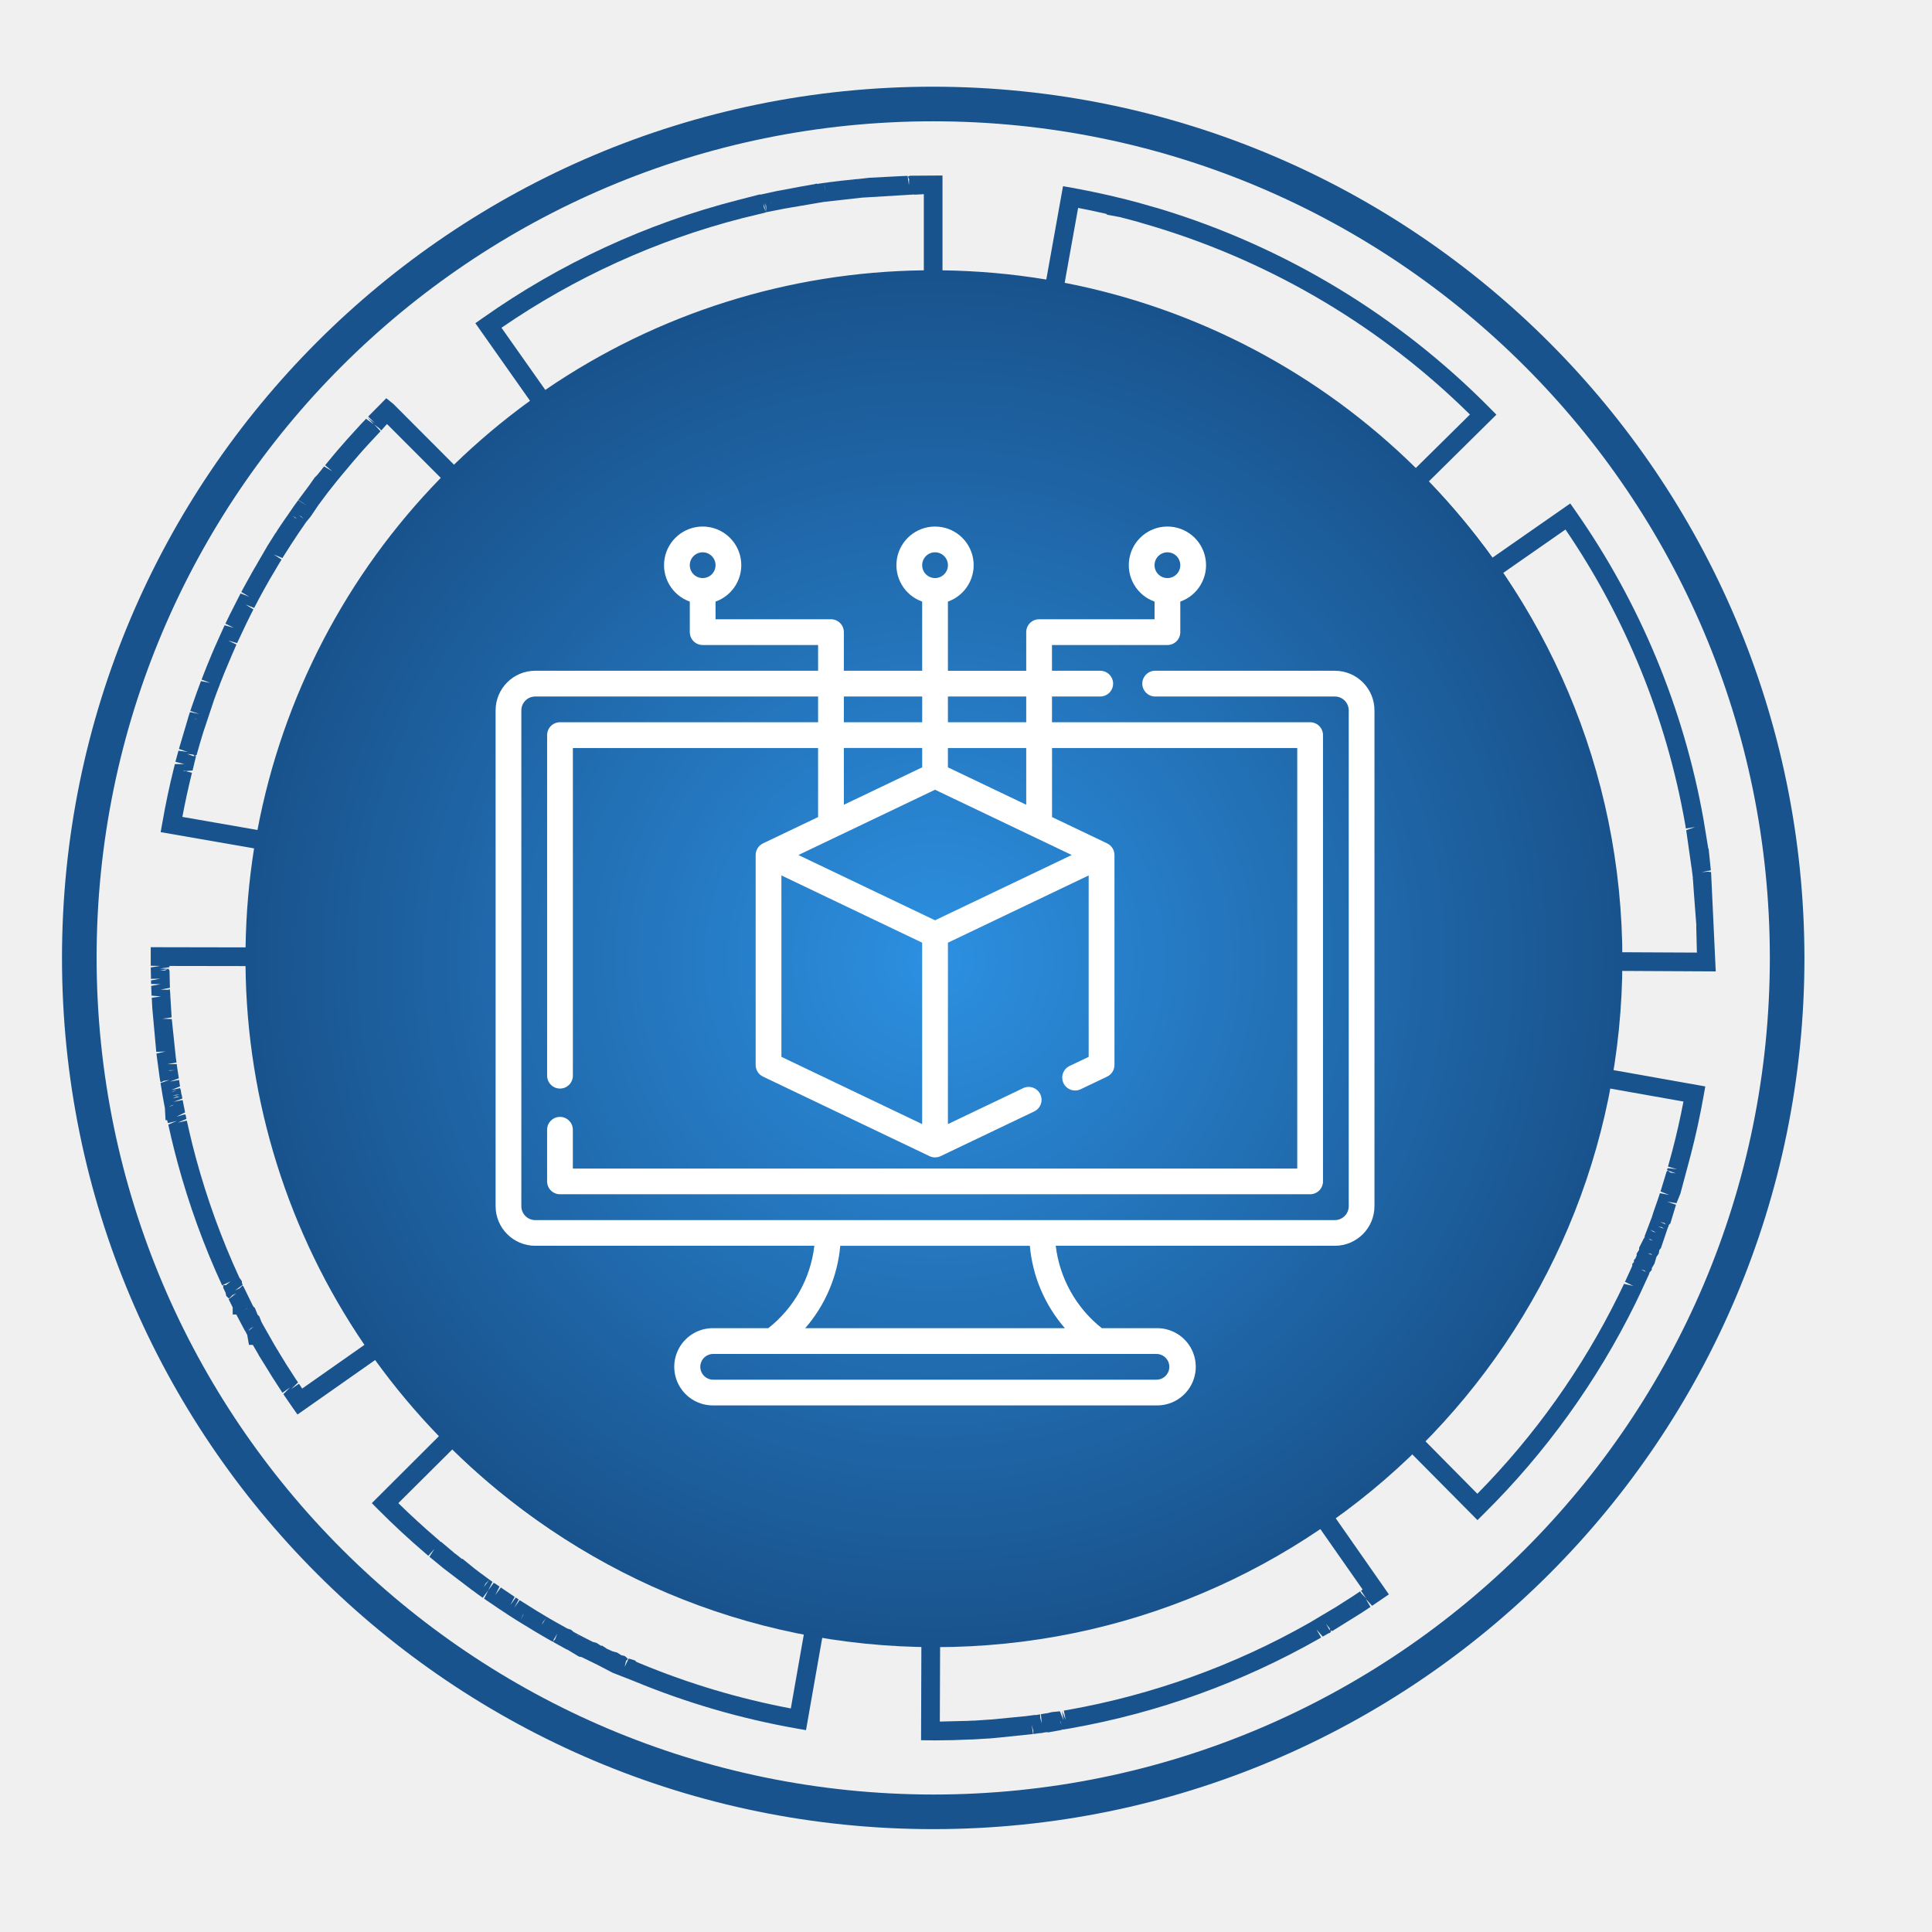
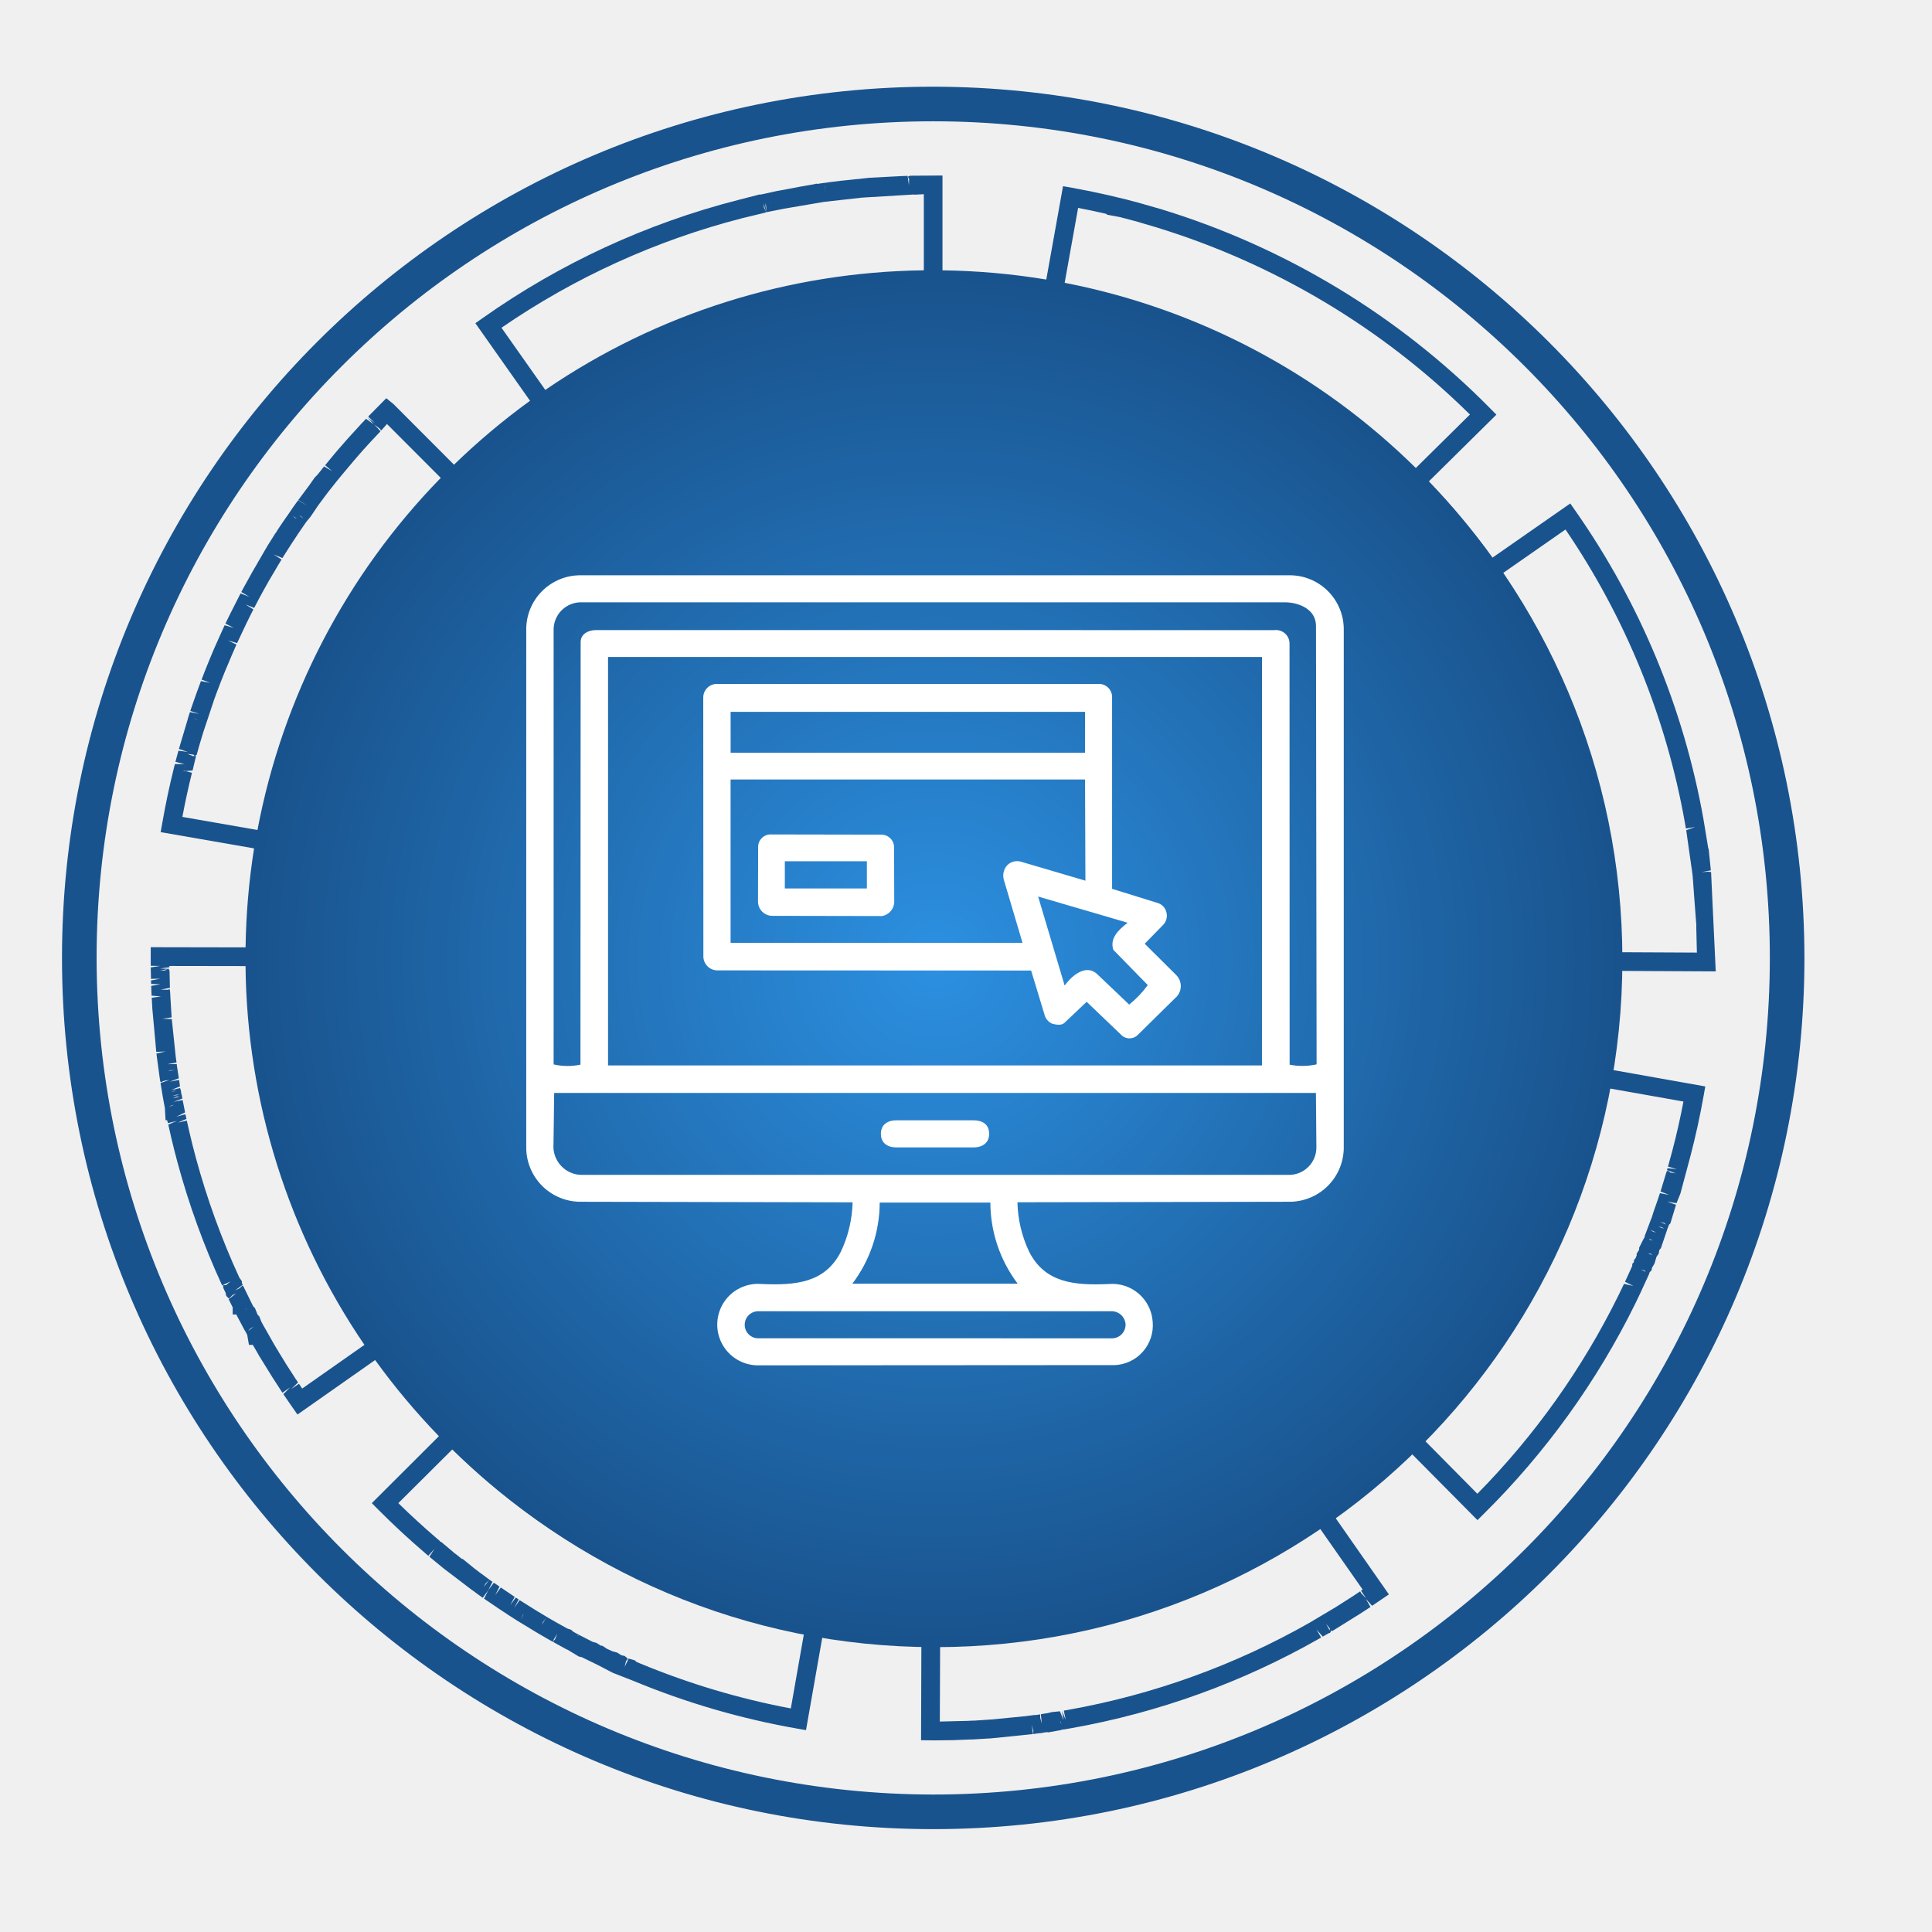
<svg xmlns="http://www.w3.org/2000/svg" width="156" height="156" viewBox="0 0 156 156">
  <defs>
    <clipPath id="clip-path">
      <path id="Trazado_1031300" data-name="Trazado 1031300" d="M2.8,70.347A67.553,67.553,0,1,1,70.348,137.9,67.63,67.63,0,0,1,2.8,70.347M70.348,0A70.347,70.347,0,1,0,140.7,70.347,70.426,70.426,0,0,0,70.348,0Z" fill="#19538d" />
    </clipPath>
    <clipPath id="clip-path-2">
      <path id="Trazado_1031301" data-name="Trazado 1031301" d="M32.932,102.036h-.006Z" transform="translate(-32.926 -102.034)" fill="#19538d" />
    </clipPath>
    <clipPath id="clip-path-3">
      <path id="Trazado_1031302" data-name="Trazado 1031302" d="M13.892,29.226v.033l.1-.131Z" transform="translate(-13.892 -29.128)" fill="#19538d" />
    </clipPath>
    <clipPath id="clip-path-4">
      <path id="Trazado_1031303" data-name="Trazado 1031303" d="M5.943,60.752l0-.051h0a.164.164,0,0,0,0,.052" transform="translate(-5.937 -60.7)" fill="#19538d" />
    </clipPath>
    <clipPath id="clip-path-5">
      <path id="Trazado_1031304" data-name="Trazado 1031304" d="M107.924,54.339h0v0Z" transform="translate(-107.924 -54.311)" fill="#19538d" />
    </clipPath>
    <clipPath id="clip-path-6">
      <path id="Trazado_1031305" data-name="Trazado 1031305" d="M9,42.924H9l.012-.043Z" transform="translate(-9.002 -42.882)" fill="#19538d" />
    </clipPath>
    <clipPath id="clip-path-7">
      <path id="Trazado_1031306" data-name="Trazado 1031306" d="M70.386,8.864l-.032-.012h-.006c.012,0,.025.01.038.014" transform="translate(-70.348 -8.85)" fill="#19538d" />
    </clipPath>
    <clipPath id="clip-path-8">
      <path id="Trazado_1031307" data-name="Trazado 1031307" d="M17.484,26.319h0v0Z" transform="translate(-17.484 -26.318)" fill="#19538d" />
    </clipPath>
    <clipPath id="clip-path-9">
      <path id="Trazado_1031308" data-name="Trazado 1031308" d="M14.711,28.076a.631.631,0,0,0-.072.1l.042-.053.031-.046Z" transform="translate(-14.639 -28.076)" fill="#19538d" />
    </clipPath>
    <clipPath id="clip-path-10">
      <path id="Trazado_1031309" data-name="Trazado 1031309" d="M14.895,98.64l-.01-.017ZM85.614,9.572l-.026-.007.026.007M79.251,130.691l-.023-.127.113.308Zm-36.67-5.956.049.023-.007.017Zm-1.269-.622-.019-.011.027.014Zm-.643-.224.015-.015-.006.019Zm-.434-.208.009-.01.108.051-.006.012Zm-1.9.347.291-.49-.181.464-.156.156Zm1.559-.511,0,0,.009,0,0,0Zm61.087-.27-.279-.5.3.37v.147Zm-63.515-.638.24-.32-.325.537Zm-1.624-.563.074-.11-.2.432-.009.01Zm67.132-.812,0-.011.054.082ZM32.839,119.49l.272-.271-.418.56Zm36.7,5.009a55.257,55.257,0,0,0,30.6-9.55l3.517,5.028-.131.093.419.628-.411-.428-.079-.146-.038.025,0,0-.586.391v0l-1.412.9-.006,0-2.037,1.214a61.129,61.129,0,0,1-19.513,7.041l-.334.058.148.742-.3-.716.127.744-.291-.716-.637.063-.445.106-.057,0-.4.07.078.751-.132-.475v-.261l-.073.006v0l-.338.052V130.1l-.826.11a.816.816,0,0,0-.1.006l-2.609.255c-.037,0-.068.009-.043,0l-1.374.093.132.741-.134-.747-.56.026-.046,0-2.132.053Zm-40.371-8.422-.267-.228c-1.062-.91-2.106-1.866-3.109-2.849l4.357-4.334a55.391,55.391,0,0,0,28.4,14.855l-1.065,6.056a61.324,61.324,0,0,1-12.123-3.614l-.341-.142L44.9,125.7l-.509-.152-.326.681.115-.492.157-.157-.1-.085,0-.014-.167-.141-.268-.058-.338-.214-.385-.106v0l-.074-.033h0l-.37-.171-.375-.246h-.109l-.36-.229-.3-.079h0l-1.108-.568v0l-.429-.229h0l-.224-.188-.291-.093h0l-.684-.381-.069-.037h0l-.7-.4h0l-.228-.135,0,0-.094-.057-.015-.01h0l-.612-.366a1.21,1.21,0,0,0-.142-.088l-1.276-.8,0,0-.035-.014-.427.607.356-.668-.237-.155-.441.613.351-.668-1.117-.756-.449.608.344-.678-.352-.249L33.6,119.5l-.1-.07-.448.606.344-.681-.256-.181,0,0-.712-.527,0,.006-.349-.27h0l-.009-.006a.7.7,0,0,0-.092-.068l-1-.812h-.078l0-.01-.406-.328h0l-.113-.085-.007.01-.1-.094,0,0-1.036-.872h-.1ZM16.7,101.734l-.012-.028h0a.291.291,0,0,1,.015.035Zm-2.827-2.848.232-.126-.392.307h-.026Zm-.321-1.619h.022l-.189.126Zm112.9-2.97-.326-.163.281.078.11.11Zm.232-1.473.247.043.106.108Zm.182-1.081-.1-.1.331.153Zm.249-.654-.249-.166.487.22Zm.412-.406.277.028.19.127Zm.143-.394.352.09.122.124Zm1.1-.858,0,0c-.009.022-.019.045-.03.068Zm-.265-1.6.027,0h-.016ZM7.511,80.875l.168-.033-.371.145h-.02Zm.383-.706h.265l-.58.145Zm-.031-.145h.279l-.6.1Zm.047-.4-.263.131-.163.032ZM108.6,107.878A55.4,55.4,0,0,0,123.506,79.5l6.054,1.073c-.255,1.337-.555,2.672-.9,3.978l-.349,1.277.728.205-.763-.078-.045.156.711.262-.438-.066-.189-.156-.031.045-.057-.028-.033.093h-.006l-.481,1.577.7.275-.747-.141-.179.543,0,0-.117.334h0l-.236.678h0L126.98,90l-.009,0-.56,1.483.035.015-.083.129h-.006l0,0-.376.749v.161l-.2.323v.158l-.072.142v.056l-.011,0-.137.164v.151l-.135.157v.153l-.148.333h0l-.439.955.678.333-.756-.167-.455.942a61.636,61.636,0,0,1-11.387,16.007ZM7.355,78.044h.412l-.554.045Zm-.8-8.055.6-.1-.206.1Zm0-.155.753-.108v-.1l6.147.01a55.265,55.265,0,0,0,9.6,30.585l-5.026,3.528-.261-.387-.626.423.554-.53-.2-.294-.083-.125v-.006l-.7-1.083,0,0-.084-.143.006.009-.523-.848v-.02l-.124-.187h0l-.15-.258a.169.169,0,0,0-.022-.035l0,.006-.926-1.63.006.014-.045-.08.019.03-.138-.256-.166-.427-.138-.138-.213-.533-.135-.136-.094-.178L13.283,95.5l0,0-.075-.077-.224.223-.373.182.617-.46-.066-.136v-.147l-.209-.3a61.628,61.628,0,0,1-3.505-9.655c-.182-.674-.354-1.352-.514-2.04l-.22-.977-.737.162.707-.3-.072-.335H8.594l-.02-.036-.7.192.7-.344-.194-.982-.023,0-.007-.014-.712.142.717-.268-.038-.2h0l-.014-.105-.121.016.11-.017,0-.032.006,0H8.278l-.053-.346L8.18,79.52l.022-.009-.025,0-.01-.021-.709.15.706-.291-.075-.519-.742.132.722-.266-.153-1h0L7.9,77.545l-.76.015.744-.14-.057-.388h0L7.5,73.915l-.76-.032.747-.105L7.376,71.94v-.093l-.035-.34-.172.042L6.6,71.533l.749-.141L7.318,70.01l-.068-.135.063-.01-.074-.012-.02.007ZM8.4,53.843h.179v.045Zm.1-.373.084,0v.017Zm.7-.794L8.748,52.5l.493.062.109.11Zm.194-3-.077-.035.273.069Zm1.3-.883.012-.035-.016.049,0-.015M124.5,68.516a55.283,55.283,0,0,0-9.5-30.623l5.034-3.507a60.933,60.933,0,0,1,9.643,23.675l.082.467.744-.122-.721.258.439,3.085,0-.033.1.8-.016,0,.021.121h0l.085,1.209.192,2.524-.011,0,.053,2.176ZM18.341,33.763l-.006.007Zm-.9-.321-.158-.16.313.232Zm.643.023-.3-.223.181.093.145.143ZM22.1,28.9l-.011.014Zm2.776-3.034,4.343,4.35a55.393,55.393,0,0,0-14.8,28.43L8.355,57.59c.223-1.194.483-2.39.775-3.565L8.6,53.892l.579-.049.279-1.166H9.394l.069-.083.026,0h0l.015,0,.256-.905h0l.3-.993c.014-.033.025-.066.037-.106l.786-2.358,0-.009.223-.615h0l0,0a.578.578,0,0,0,.046-.122l.215-.558a.3.3,0,0,0,.014-.049.491.491,0,0,0,.046-.117c.03-.058.038-.079.032-.079l.288-.726h0l.6-1.427c.016-.035.028-.061.027-.061l0,0,.185-.423c.02-.041.035-.075.042-.1l.121-.273-.68-.326.732.209.773-1.638c.022-.041.038-.075.051-.1l.234-.475a.453.453,0,0,0,.033-.064l-.006.009.231-.451-.639-.4.7.279.346-.66h0l.153-.286h0l.146-.267h0l.172-.312h0l.142-.252h0l.281-.5h0l.237-.4h0l.158-.261h0l.158-.275h0l.1-.166.007-.015.234-.387h0l.08-.126-.634-.407.7.289.161-.255h0l.5-.785.007-.012.576-.873c.006-.012.016-.025.023-.037l0,0,.654-.952.355-.43.612-.906-.023.028.81-1.087,0,0,.743-.936,0,0,.038-.045a.326.326,0,0,0,.056-.067l-.012.014.246-.3h0l.941-1.123.456-.529c.041-.043.051-.063.049-.057l.392-.443a.372.372,0,0,0,.043-.047l0,0,.481-.529h0l.816-.869-.514-.553.469.36.085.125.042-.028.006,0Zm54.72-11.4,1.086-6.05c.72.138,1.437.288,2.144.451l.129.03.07.069.958.179c.041.01.087.02.059.006a.835.835,0,0,0,.163.048l.151.04a.575.575,0,0,0,.089.02l0,0a.672.672,0,0,0,.108.028l.956.257v0l.074.022a.405.405,0,0,1-.073-.028h0l.105.038.245.073h0l.072.022v0l1.018.3A61.825,61.825,0,0,1,112.319,25.1l-4.37,4.318A55.394,55.394,0,0,0,79.6,14.465M55.31,8.376l-.047-.314.228.673Zm.109-.35.077.252V8.7ZM55.886,8l-.012-.068.033.09ZM57.5,7.409V7.4l.042.2Zm10.724-.1v6.147a55.272,55.272,0,0,0-30.565,9.657l-3.538-5.02A61.2,61.2,0,0,1,53.563,9.247l1.813-.438h0l.12-.049.01.019,0-.015,1.11-.219h0l.336-.068v0l3.2-.545v0l3.085-.346.021,0,4.172-.253.04.016Zm-8.03-.655V6.6l.1.55Zm6.9-.836-.158.078.1.208-.016.476-.106-.752-.594.025v0l-2.51.131-.937.106-.07,0-1.191.127-.03,0-1.056.132a.32.32,0,0,0-.078.017l-.293.035h-.011l-.537.079-.056-.027-.173.053-.019,0-1.192.209,0,0L56.658,7V7l-.225.04h-.014l-1.37.3-.074-.012-1.788.46A62.7,62.7,0,0,0,32.63,17.292l-.617.435,4.413,6.263a56.036,56.036,0,0,0-6.139,5.161l-4.878-4.888-.59-.48-1.436,1.455h0l-.019.022.006,0-.007.009.533.518-.611-.454.518.553-.621-.443a.583.583,0,0,0-.07.078l-.318.334h0l-1.065,1.167h0l-.819.934h0l-.317.376h0l-.712.861.576.485-.657-.387-.113.138-.019.023-.168.22c-.021.022-.043.045-.062.068l-.067.088h0l-.113.141,0,0-.22.22-.441.629,0,0-.882,1.185.612.382.023.023-.649-.386-.355.492a.568.568,0,0,0-.059.085l-.5.732,0,0-.035.043-.448.653h0l-.134.2c-.012.019-.025.041-.042.068l-.113.16.025-.033-.068.119h0l-.075.11h0l-.007.015.009,0-.03.04-.011,0-.077.117h0l-.544.861h0L14.531,36.9a.281.281,0,0,0-.032.053l-.206.365a.906.906,0,0,0-.093.153h0l-.262.456a.817.817,0,0,0-.077.143l-.555,1h0l-.194.361.649.386-.709-.272-.877,1.729h0l-.346.711.676.338-.737-.208-.1.213a.961.961,0,0,0-.042.1l-.189.414h0l-.513,1.145c-.01.023-.02.047-.031.075l-.171.4c-.009.021-.017.041-.023.059l0,0h0l-.31.749c-.007.016-.014.033-.02.048l-.158.4a.75.75,0,0,0-.041.1l-.265.683.7.268-.751-.146-.319.866a.224.224,0,0,0-.016.042l-.247.7h0l-.07.2h0l-.2.579h0l0,.026.707.24-.743-.15-.162.5h.006L8.7,50h0L8.076,52.1l.715.249-.753-.105-.155.569h0l-.037.136h0l-.052.194.732.183H7.749l-.083.334c-.362,1.45-.674,2.935-.931,4.413L6.6,58.82l7.544,1.312a55.974,55.974,0,0,0-.686,7.993L5.8,68.111l0,1.5.754.015-.753.116.019.926.753-.015-.751.141.009.286.756.017-.751.14.03.706,0,.079.764.064-.749.108.045.8c0,.028,0,.049,0,.049v-.007l.321,3.529L7,76.53l-.739.167.027.228h0l.193,1.421h0l.04.3h0l.047.3h.009l.037.075.245-.12.454-.072-.723.25.078.461h0l.046.288h0l.057.346h0l.113.624h0l.066.331-.006,0,.053.952h.127l.062.235.732-.181-.7.3.225,1q.247,1.05.527,2.086a63.173,63.173,0,0,0,3.592,9.895l.686-.318-.376.3h-.24l.033.164-.025.02.205.436.051.249.22.22.284-.283.3-.146-.606.48.323.654v.577h.291l.641,1.213.011.023.11.171h0l.02.049,0,0,.1.188.141.81h.313l.46.79v.015l1.1,1.777h0l.655,1.014h0l.174.268.619-.43-.544.543q.347.517.707,1.028l.434.618,6.27-4.4a55.786,55.786,0,0,0,5.15,6.147L23.652,113l.533.537c1.194,1.2,2.45,2.367,3.737,3.466l.291.249.5-.563-.409.642,1.154.948v0L31.718,120c.037.03.091.067.091.058l.381.287.027.02.392.277.446-.607-.3.606-.053.053.252.188.01,0,.913.621a.624.624,0,0,0,.088.059l.727.479a.486.486,0,0,0,.049.033l.628.4a.1.1,0,0,0,.023.016l.027.016h0l.182.111v0l.862.524v0l.283.173h0l.162.1v0l.984.574.009,0a.941.941,0,0,0,.105.062l.237.135,0-.006.033.011.006-.012.072.057,0,.009.993.548.08.033,0-.006.946.57.223.045h0l1.266.618,1.243.647,1.679.657A62.781,62.781,0,0,0,57.967,131.2l.743.131,1.326-7.544a55.758,55.758,0,0,0,7.99.7L68,132.143l1.086.014,1.312-.016h.11l1.47-.057a1.087,1.087,0,0,0,.122,0l.284-.015a.665.665,0,0,0,.1-.006l.94-.058.077,0,.737-.068h0l2.769-.289v-.006l.038-.012-.117-.731.136.48v.258l.066,0,.021,0,.088-.02h0l.385-.047h.067l.347-.067h.075l.082-.017.052.027.993-.176.246-.074.009.019.649-.113a62.607,62.607,0,0,0,19.976-7.211l.184-.105-.375-.654.506.58.4-.23h0l.108-.059.051,0,.088-.087-.006-.011.032-.032-.049-.051.089-.021.041.051,2.267-1.41,0,0,.624-.407,0,0,.075-.051a1.082,1.082,0,0,0,.136-.085l-.378-.654.5.551,0,.011h0l0,0,1.363-.925-4.4-6.3a55.771,55.771,0,0,0,6.157-5.139l5.395,5.442.537-.532A63.184,63.184,0,0,0,125.667,96.9c.132-.271.265-.542.434-.908l.715-1.557-.026-.01.063-.091h.007l.142-.167v-.136l.221-.38.156-.533,0,0,.181-.261.056-.3.125-.148.469-1.387h0l.037-.1-.01,0,.129-.32h0l.011-.035-.023-.006.151-.152.454-1.5-.712-.249.753.121.313-.775.822-3.071c.414-1.586.769-3.216,1.056-4.84l.132-.742-7.541-1.34a56.048,56.048,0,0,0,.716-7.988l7.669.04-.377-8.029-.145,0-.025-.025-.587.037.739-.143-.177-1.735-.035-.032v-.027l-.382-2.322A62.49,62.49,0,0,0,120.853,32.9l-.432-.619-6.289,4.381a56.005,56.005,0,0,0-5.128-6.164l5.452-5.386-.53-.537A63.363,63.363,0,0,0,87.39,8.521l-2.006-.574a.565.565,0,0,0-.059-.012L85.3,7.929l-.616-.162a1,1,0,0,0-.1-.027L83.17,7.4q-1.469-.338-2.964-.606l-.743-.132L78.111,14.2a55.834,55.834,0,0,0-8.38-.743V5.8Z" transform="translate(-5.798 -5.797)" fill="#19538d" />
    </clipPath>
    <clipPath id="clip-path-11">
      <rect id="Rectángulo_459078" data-name="Rectángulo 459078" width="156" height="156" transform="translate(857.549 455)" fill="#fff" stroke="#707070" stroke-width="1" />
    </clipPath>
    <radialGradient id="radial-gradient" cx="0.5" cy="0.5" r="0.5" gradientUnits="objectBoundingBox">
      <stop offset="0" stop-color="#2c90e1" />
      <stop offset="1" stop-color="#19538d" />
    </radialGradient>
+     <clipPath id="clip-path-12">
+       <rect id="Rectángulo_468982" data-name="Rectángulo 468982" width="66.015" height="63.794" fill="#fff" />
+     </clipPath>
  </defs>
-   <g id="Grupo_1189655" data-name="Grupo 1189655" transform="translate(12507 12000)">
+   <g id="Grupo_1215319" data-name="Grupo 1215319" transform="translate(12507 12000)">
    <g id="Grupo_1180190" data-name="Grupo 1180190" transform="translate(-12502 -11993)">
      <g id="Grupo_1180171" data-name="Grupo 1180171" transform="translate(0 0)">
        <g id="Grupo_1180170" data-name="Grupo 1180170" clip-path="url(#clip-path)">
          <rect id="Rectángulo_458950" data-name="Rectángulo 458950" width="198.973" height="198.973" transform="translate(-70.347 70.347) rotate(-45)" fill="#19538d" />
        </g>
      </g>
      <g id="Grupo_1180173" data-name="Grupo 1180173" transform="translate(40.713 126.166)">
        <g id="Grupo_1180172" data-name="Grupo 1180172" clip-path="url(#clip-path-2)">
          <rect id="Rectángulo_458951" data-name="Rectángulo 458951" width="0.006" height="0.006" transform="translate(-0.001 0.001) rotate(-45)" fill="#19538d" />
        </g>
      </g>
      <g id="Grupo_1180175" data-name="Grupo 1180175" transform="translate(17.178 36.017)">
        <g id="Grupo_1180174" data-name="Grupo 1180174" clip-path="url(#clip-path-3)">
          <rect id="Rectángulo_458952" data-name="Rectángulo 458952" width="0.163" height="0.163" transform="matrix(0.707, -0.707, 0.707, 0.707, -0.066, 0.066)" fill="#19538d" />
        </g>
      </g>
      <g id="Grupo_1180177" data-name="Grupo 1180177" transform="translate(7.342 75.056)">
        <g id="Grupo_1180176" data-name="Grupo 1180176" clip-path="url(#clip-path-4)">
          <rect id="Rectángulo_458953" data-name="Rectángulo 458953" width="0.041" height="0.041" transform="translate(-0.027 0.026) rotate(-45.002)" fill="#19538d" />
        </g>
      </g>
      <g id="Grupo_1180179" data-name="Grupo 1180179" transform="translate(133.448 67.156)">
        <g id="Grupo_1180178" data-name="Grupo 1180178" clip-path="url(#clip-path-5)">
          <path id="Trazado_1031310" data-name="Trazado 1031310" d="M0,0l.02,0,0,.02L0,.021Z" transform="translate(-0.013 0.014) rotate(-45.009)" fill="#19538d" />
        </g>
      </g>
      <g id="Grupo_1180181" data-name="Grupo 1180181" transform="translate(11.131 53.024)">
        <g id="Grupo_1180180" data-name="Grupo 1180180" clip-path="url(#clip-path-6)">
          <rect id="Rectángulo_458955" data-name="Rectángulo 458955" width="0.039" height="0.039" transform="translate(-0.022 0.022) rotate(-44.999)" fill="#19538d" />
        </g>
      </g>
      <g id="Grupo_1180183" data-name="Grupo 1180183" transform="translate(86.986 10.943)">
        <g id="Grupo_1180182" data-name="Grupo 1180182" clip-path="url(#clip-path-7)">
          <rect id="Rectángulo_458956" data-name="Rectángulo 458956" width="0.037" height="0.037" transform="matrix(0.707, -0.707, 0.707, 0.707, -0.007, 0.007)" fill="#19538d" />
        </g>
      </g>
      <g id="Grupo_1180185" data-name="Grupo 1180185" transform="translate(21.619 32.542)">
        <g id="Grupo_1180184" data-name="Grupo 1180184" clip-path="url(#clip-path-8)">
          <rect id="Rectángulo_458957" data-name="Rectángulo 458957" width="0.003" height="0.003" transform="matrix(0.706, -0.708, 0.708, 0.706, -0.001, 0.001)" fill="#19538d" />
        </g>
      </g>
      <g id="Grupo_1180187" data-name="Grupo 1180187" transform="translate(18.101 34.716)">
        <g id="Grupo_1180186" data-name="Grupo 1180186" clip-path="url(#clip-path-9)">
          <rect id="Rectángulo_458958" data-name="Rectángulo 458958" width="0.122" height="0.122" transform="translate(-0.049 0.049) rotate(-45)" fill="#19538d" />
        </g>
      </g>
      <g id="Grupo_1180189" data-name="Grupo 1180189" transform="translate(7.169 7.168)">
        <g id="Grupo_1180188" data-name="Grupo 1180188" clip-path="url(#clip-path-10)">
          <rect id="Rectángulo_458959" data-name="Rectángulo 458959" width="178.698" height="178.698" transform="translate(-63.18 63.18) rotate(-45)" fill="#19538d" />
        </g>
      </g>
    </g>
    <circle id="Elipse_13701" data-name="Elipse 13701" cx="55.5" cy="55.5" r="55.5" transform="translate(-12487 -11978)" fill="url(#radial-gradient)" />
-     <g id="surface1" transform="translate(-12466.982 -11957.482)">
-       <path id="Trazado_1033507" data-name="Trazado 1033507" d="M67.764,11.643H53.224a1.04,1.04,0,0,0,0,2.079h14.54a1.123,1.123,0,0,1,1.122,1.122v40.03A1.123,1.123,0,0,1,67.764,56H3.2a1.123,1.123,0,0,1-1.122-1.122V14.844A1.123,1.123,0,0,1,3.2,13.722H26.04V15.8H5.2a1.039,1.039,0,0,0-1.04,1.04V44.307a1.04,1.04,0,1,0,2.079,0V17.88h19.8v5.577l-4.45,2.126a1.047,1.047,0,0,0-.591.938V43.474a1.04,1.04,0,0,0,.591.938l13.445,6.423a1.054,1.054,0,0,0,.9,0l7.558-3.611a1.04,1.04,0,1,0-.9-1.876l-6.07,2.9V33.6l11.365-5.43V42.819l-1.544.737a1.04,1.04,0,1,0,.9,1.876l2.136-1.02a1.04,1.04,0,0,0,.591-.938V26.521a1.046,1.046,0,0,0-.591-.938l-4.45-2.126V17.88h19.8V51.838H6.237v-3.1a1.04,1.04,0,1,0-2.079,0v4.135a1.039,1.039,0,0,0,1.04,1.04h60.57a1.039,1.039,0,0,0,1.04-1.04V16.84a1.039,1.039,0,0,0-1.04-1.04H44.925V13.722h3.864a1.04,1.04,0,1,0,0-2.079H44.925V9.564h9.321a1.039,1.039,0,0,0,1.04-1.04V6.058a3.119,3.119,0,1,0-2.079,0V7.485H43.885a1.039,1.039,0,0,0-1.04,1.04v3.119H36.522V6.058a3.119,3.119,0,1,0-2.079,0v5.584H28.119V8.524a1.039,1.039,0,0,0-1.04-1.04H17.759V6.058a3.119,3.119,0,1,0-2.079,0V8.524a1.039,1.039,0,0,0,1.04,1.04H26.04v2.079H3.2a3.2,3.2,0,0,0-3.2,3.2v40.03a3.2,3.2,0,0,0,3.2,3.2H25.738a9.907,9.907,0,0,1-3.718,6.653H17.6a3.119,3.119,0,1,0,0,6.237h35.76a3.119,3.119,0,1,0,0-6.237H48.948a10,10,0,0,1-3.72-6.653H67.764a3.2,3.2,0,0,0,3.2-3.2V14.844A3.2,3.2,0,0,0,67.764,11.643ZM54.246,2.079a1.04,1.04,0,1,1-1.04,1.04A1.04,1.04,0,0,1,54.246,2.079Zm-18.763,0a1.04,1.04,0,1,1-1.04,1.04A1.04,1.04,0,0,1,35.482,2.079Zm-18.763,0a1.04,1.04,0,1,1-1.04,1.04A1.04,1.04,0,0,1,16.719,2.079Zm11.4,15.8h6.324v1.562l-6.324,3.022Zm18.4,8.641L35.482,31.792,24.449,26.521,35.482,21.25ZM23.077,28.169,34.443,33.6V48.248l-11.365-5.43Zm19.768-5.706-6.324-3.022V17.88h6.324Zm0-8.742V15.8H36.522V13.722Zm-8.4,0V15.8H28.119V13.722ZM54.4,67.846a1.04,1.04,0,0,1-1.04,1.04H17.6a1.04,1.04,0,1,1,0-2.079h35.76A1.04,1.04,0,0,1,54.4,67.846Zm-8.435-3.119H25a11.724,11.724,0,0,0,2.83-6.653H43.137A11.724,11.724,0,0,0,45.967,64.728Zm0,0" fill="#fff" />
+     <g id="Grupo_1215318" data-name="Grupo 1215318" transform="translate(-12464.508 -11953.55)">
+       <g id="Grupo_1215317" data-name="Grupo 1215317" clip-path="url(#clip-path-12)">
+         <path id="Trazado_1285001" data-name="Trazado 1285001" d="M47.469,63.776l-28.832.018a3.29,3.29,0,1,1,.333-6.569c2.8.125,5.147-.089,6.431-2.6a9.889,9.889,0,0,0,.951-3.993L4.363,50.587A4.382,4.382,0,0,1,0,46.113L0,4.478A4.368,4.368,0,0,1,4.411,0H61.6a4.366,4.366,0,0,1,4.41,4.478l0,41.635a4.386,4.386,0,0,1-4.362,4.474l-21.987.041a9.817,9.817,0,0,0,.95,4c1.279,2.509,3.632,2.723,6.429,2.6a3.269,3.269,0,0,1,3.542,3.052,3.218,3.218,0,0,1-3.117,3.5M60.411,4.429a1.094,1.094,0,0,1,1.22,1.126l.009,33.962a5.236,5.236,0,0,0,2.177-.026l-.049-35.4c0-1.355-1.392-1.908-2.527-1.908L4.568,2.186a2.213,2.213,0,0,0-2.358,2.3l0,35.01a5.057,5.057,0,0,0,2.166.02L4.393,5.389c0-.651.629-.961,1.212-.961Zm-1,2.168H6.605V39.58h52.8Zm2.129,41.819a2.213,2.213,0,0,0,2.26-2.274L63.763,41.8H2.255L2.2,45.932a2.3,2.3,0,0,0,2.376,2.483ZM39.68,57.2a10.911,10.911,0,0,1-2.205-6.547H28.54A10.912,10.912,0,0,1,26.334,57.2Zm7.532,4.413a1.106,1.106,0,0,0,1.18-1.142,1.127,1.127,0,0,0-1.04-1.043l-28.688,0a1.093,1.093,0,1,0,.139,2.182Z" transform="translate(0)" fill="#fff" />
+         <path id="Trazado_1285002" data-name="Trazado 1285002" d="M146.27,215.505l-6.2,0c-.755,0-1.227-.357-1.268-1-.049-.756.434-1.19,1.267-1.19l6.2,0c.757,0,1.226.342,1.268.988.049.75-.437,1.2-1.268,1.2" transform="translate(-110.163 -169.306)" fill="#fff" />
+         <path id="Trazado_1285003" data-name="Trazado 1285003" d="M104.4,70.83a.951.951,0,0,1-1.288.128L100.228,68.2l-1.795,1.7c-.243.23-.686.154-1,.063a1.1,1.1,0,0,1-.619-.762l-1.07-3.527L70.48,65.663a1.139,1.139,0,0,1-1.2-1.093L69.27,43.629a1.1,1.1,0,0,1,1.2-1.094l30.688,0a1.056,1.056,0,0,1,1.124,1.043V59.077L106,60.232a1.025,1.025,0,0,1,.652.683,1.062,1.062,0,0,1-.251,1.076l-1.485,1.521,2.517,2.5a1.265,1.265,0,0,1-.069,1.9Zm-4.3-26.043H71.48v3.3H100.1ZM95,56.91l5.128,1.51-.03-8.17H71.477V63.438l23.572,0-1.486-5.017a1.246,1.246,0,0,1,.256-1.253A1.124,1.124,0,0,1,95,56.91m10.166,9.942L102.38,64c-.279-.891.324-1.536,1.156-2.185L96.309,59.7l2.142,7.189c.751-1.027,1.83-1.685,2.632-.921l2.578,2.457a8.234,8.234,0,0,0,1.5-1.571" transform="translate(-54.978 -33.759)" fill="#fff" />
+         <path id="Trazado_1285004" data-name="Trazado 1285004" d="M100.692,108.026l-8.863-.017a1.156,1.156,0,0,1-1.132-1.156l.012-4.357a1.008,1.008,0,0,1,1.076-1.059l8.868.016a1.025,1.025,0,0,1,1.033,1.054l.011,4.334a1.181,1.181,0,0,1-1,1.185M92.864,105.8h6.623V103.6H92.864Z" transform="translate(-71.984 -80.509)" fill="#fff" />
+       </g>
    </g>
  </g>
</svg>
